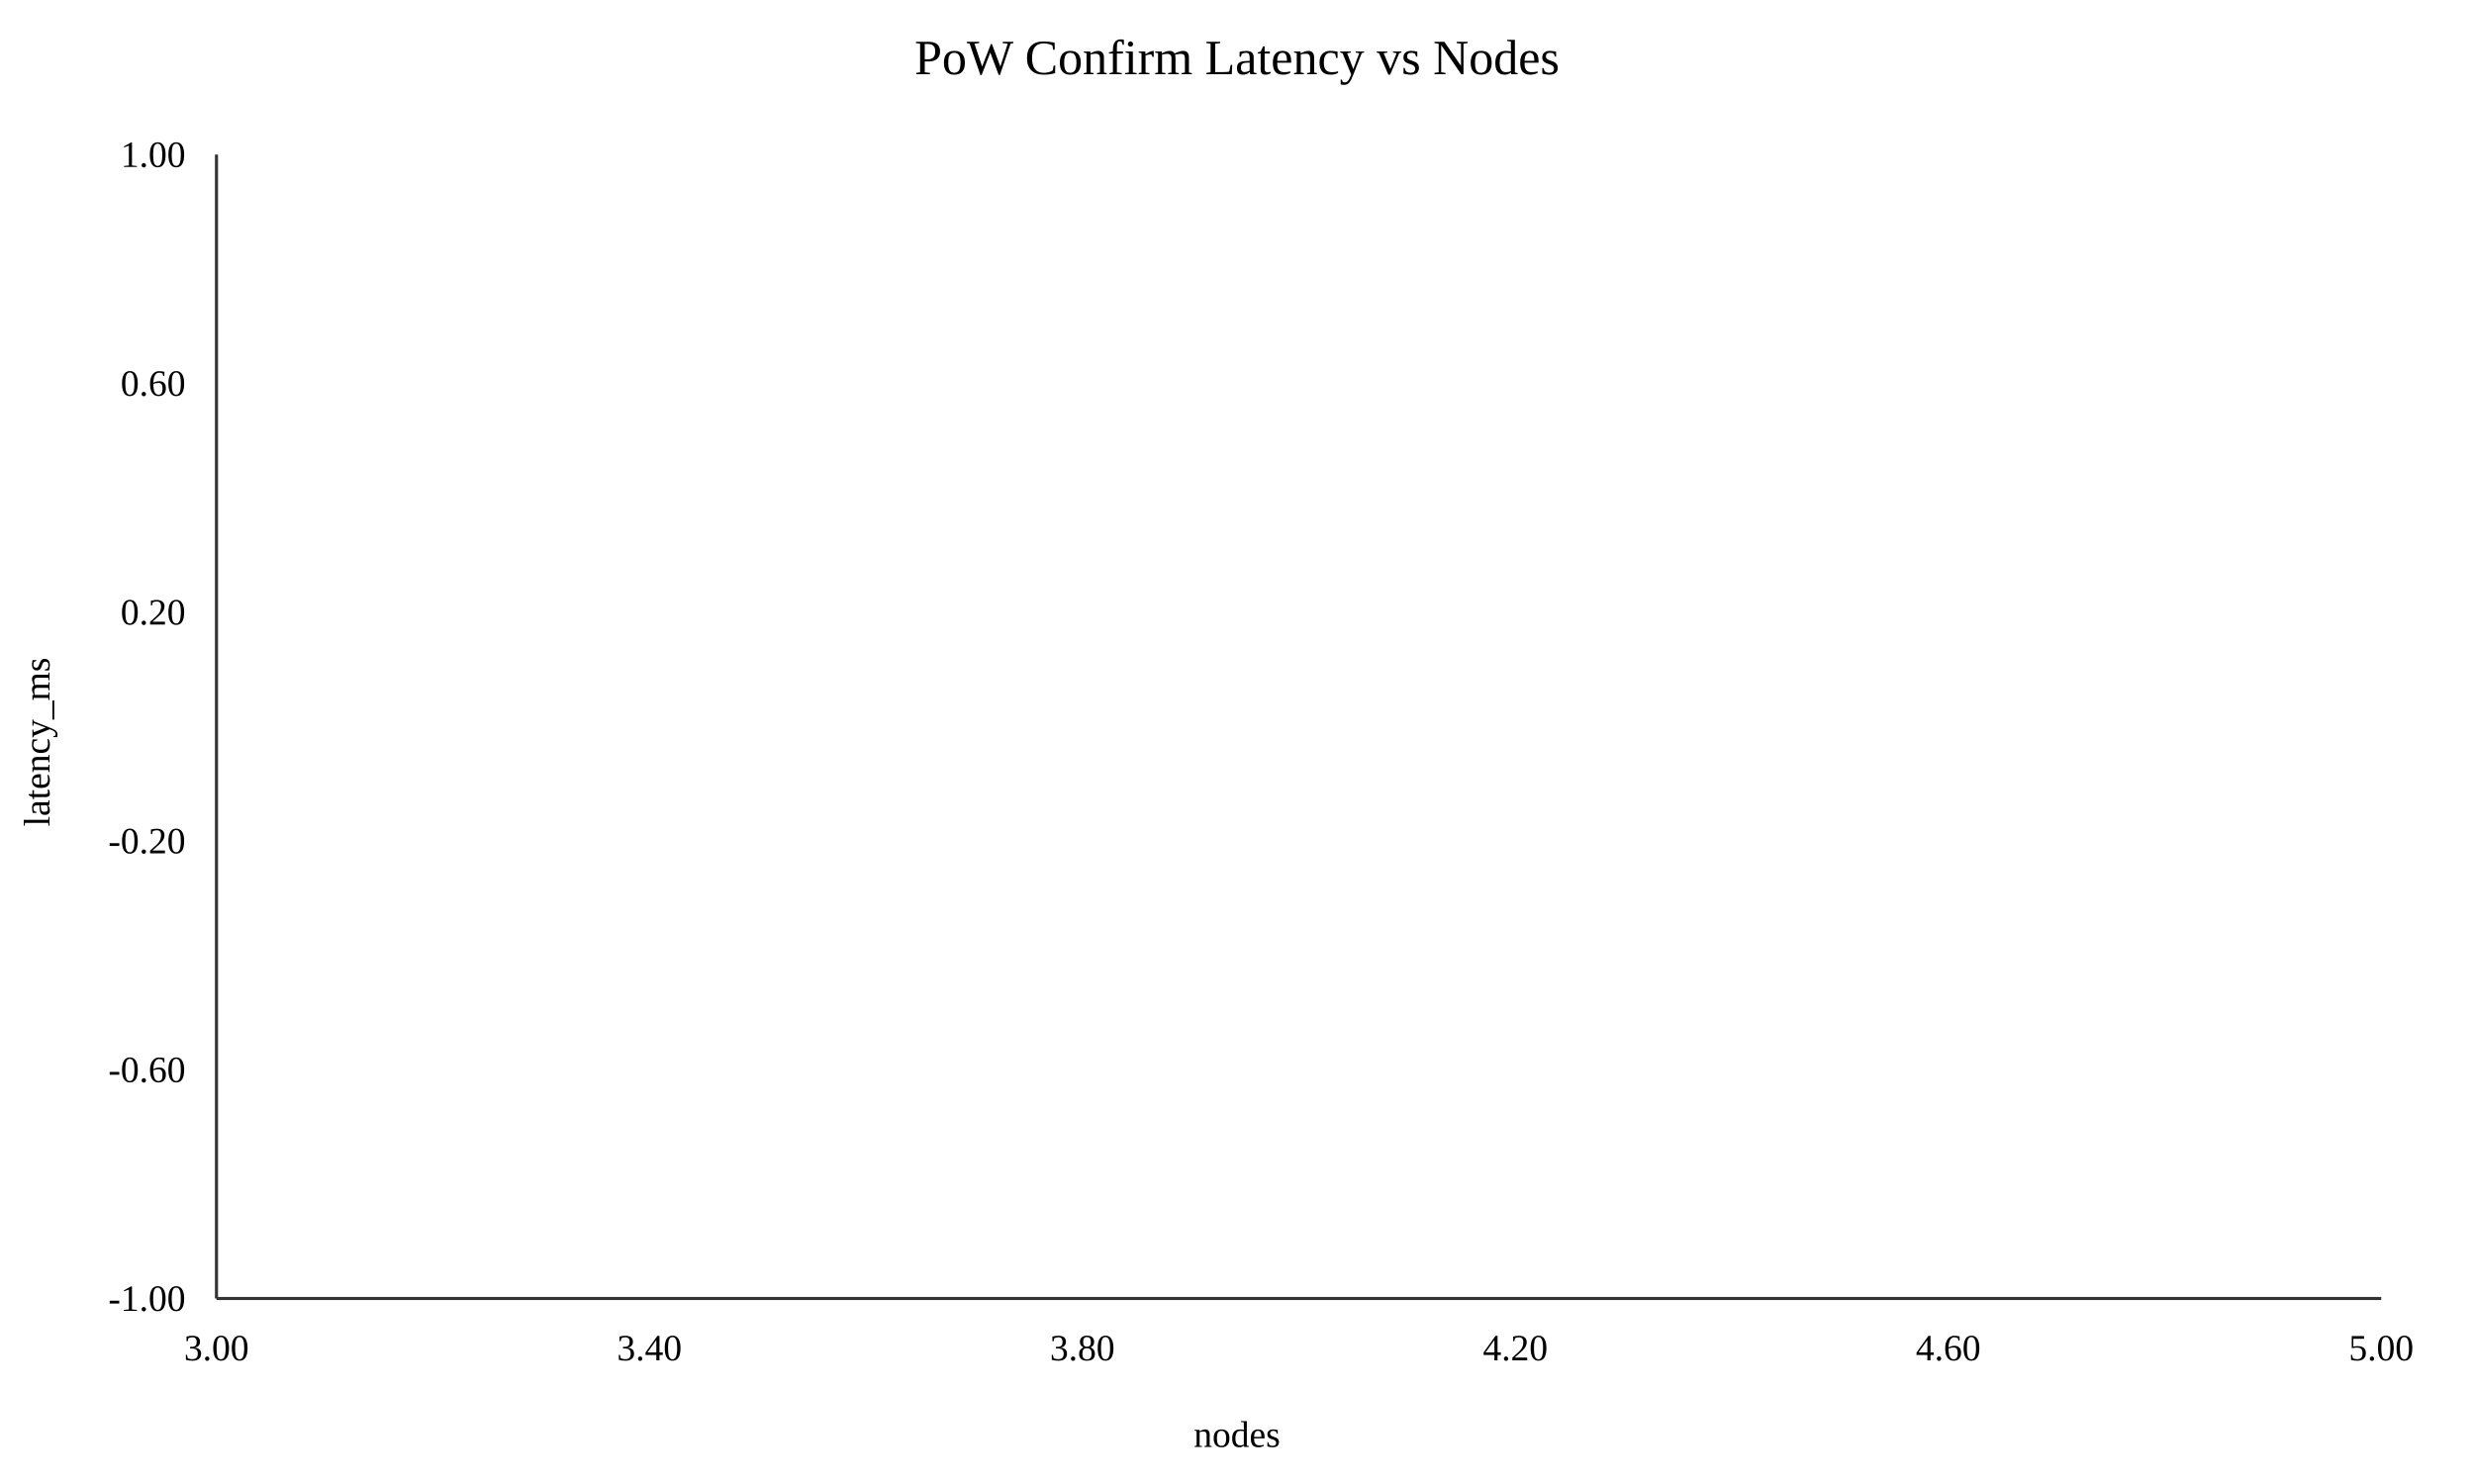
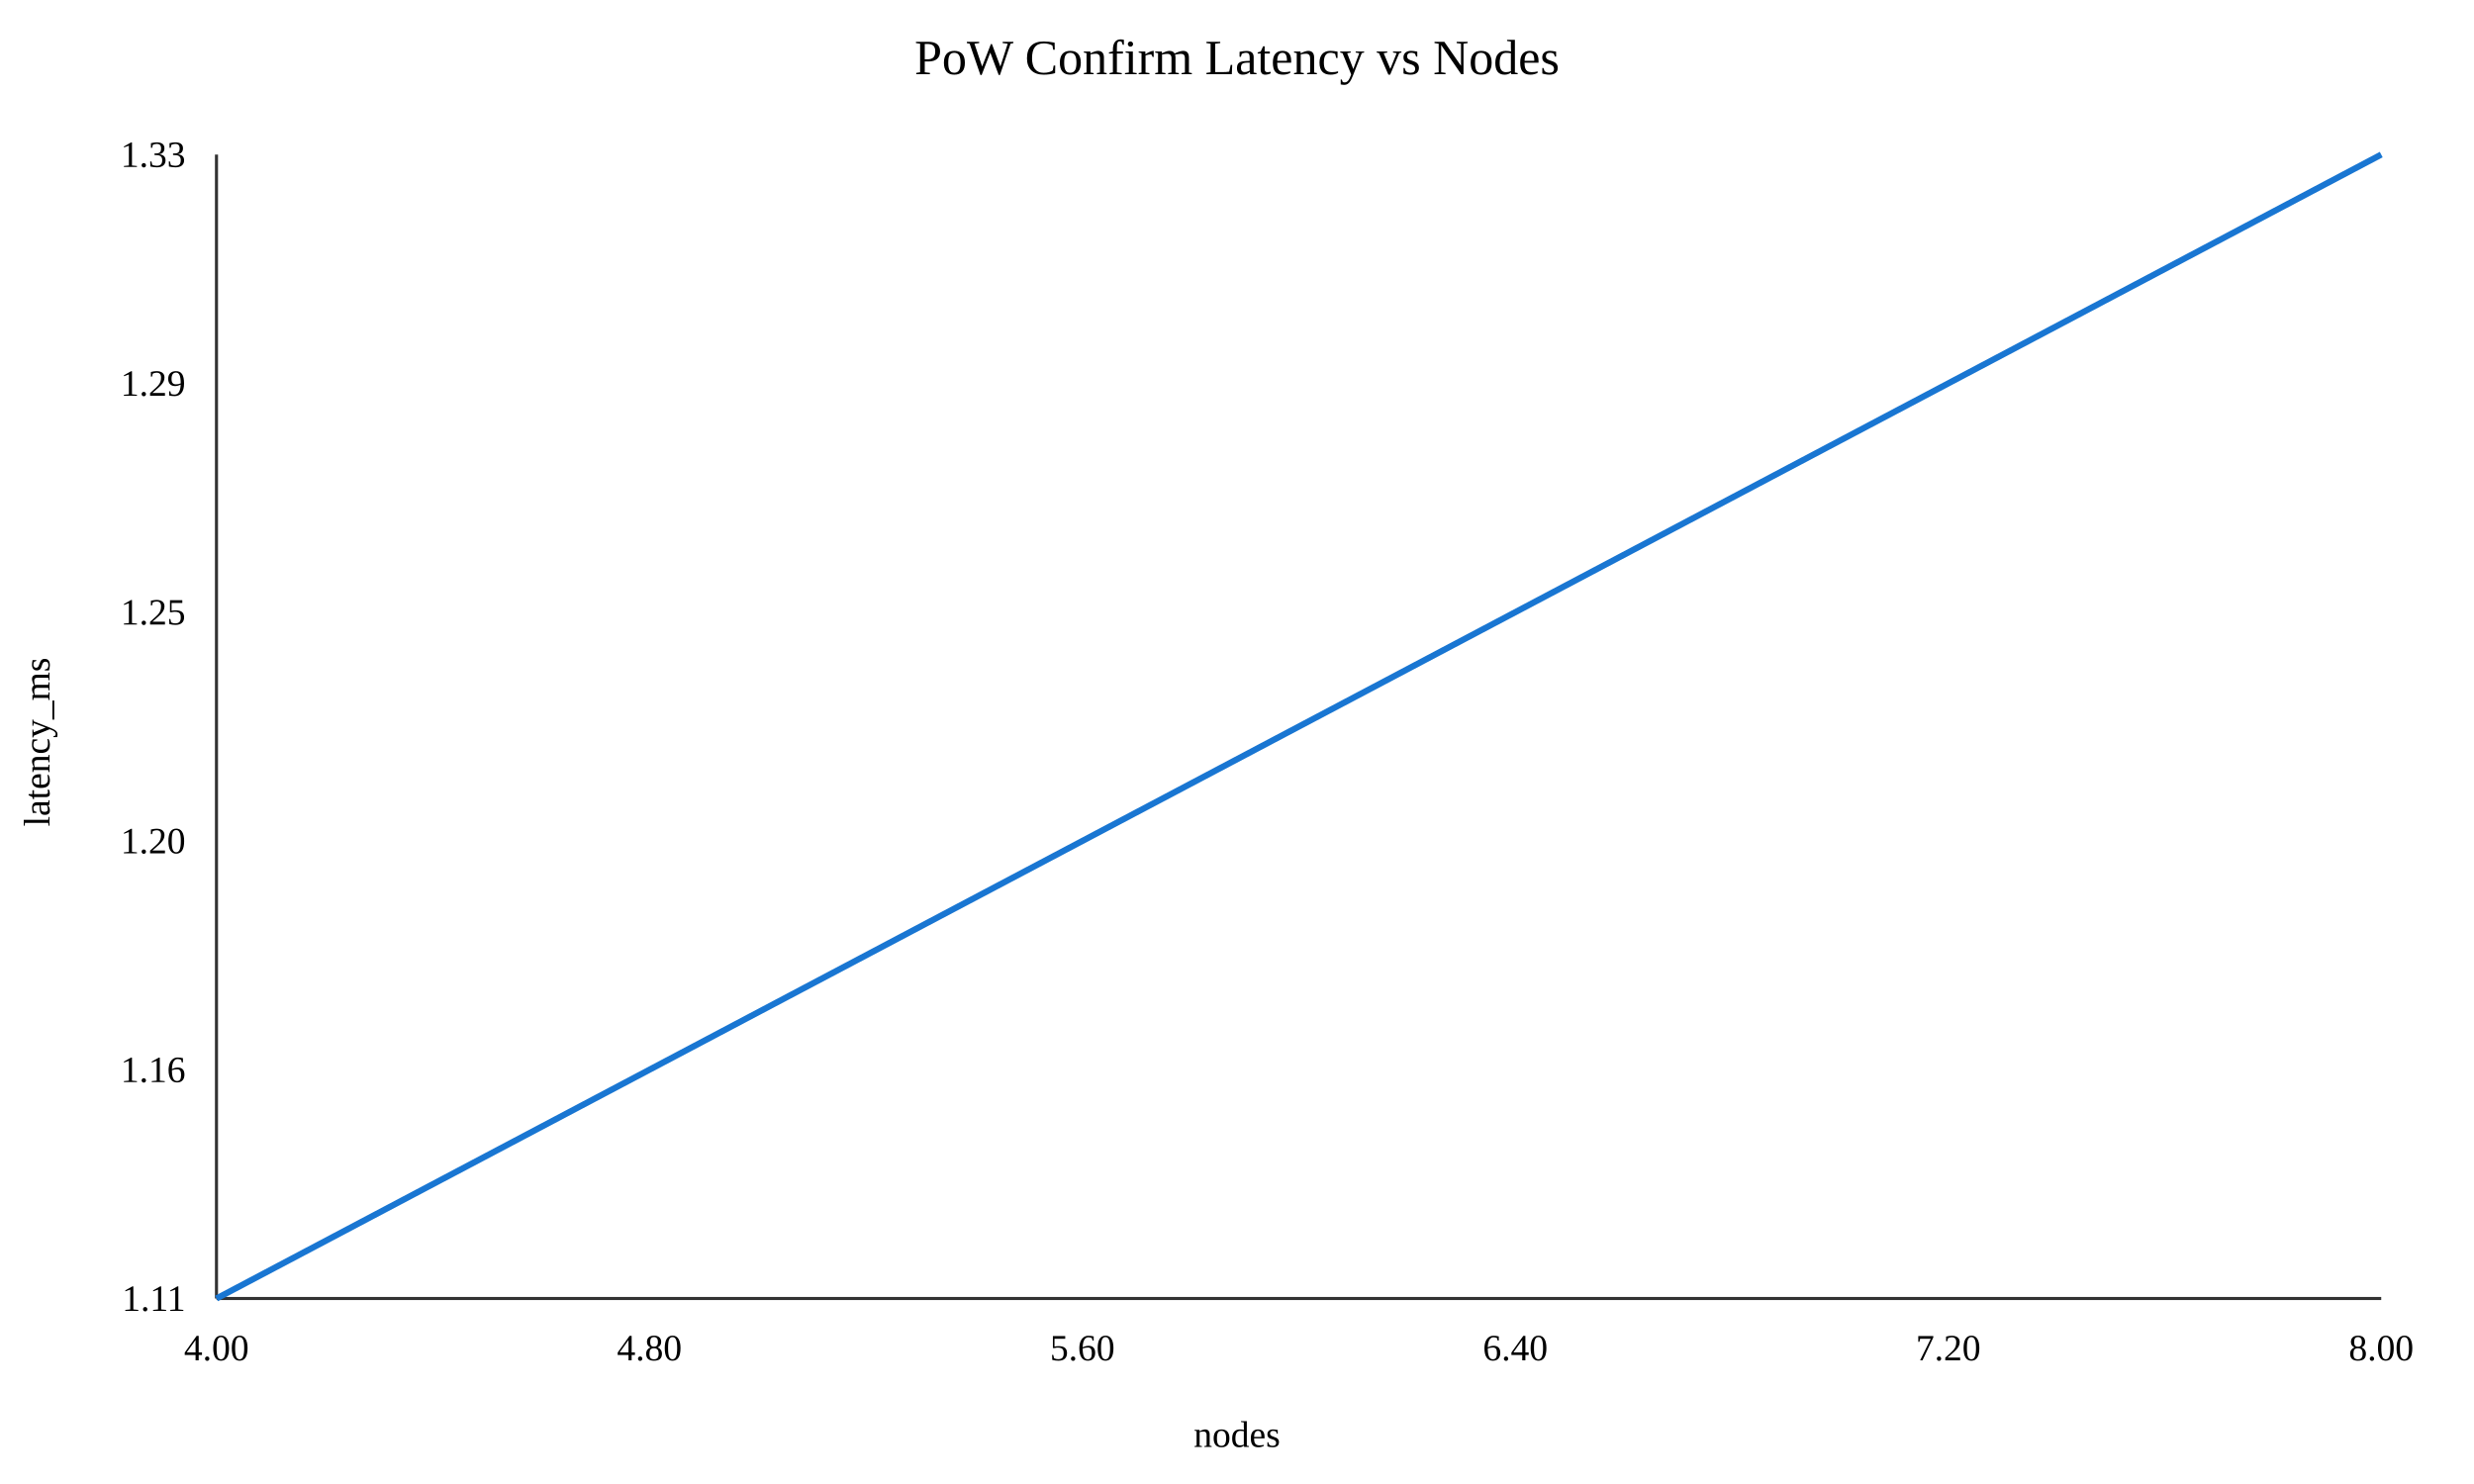
<svg xmlns="http://www.w3.org/2000/svg" width="800" height="480">
  <rect x="0" y="0" width="800" height="480" fill="white" stroke="none" />
  <text x="400.0" y="24" font-size="16" text-anchor="middle">PoW Confirm Latency vs Nodes</text>
  <line x1="70" y1="50" x2="70" y2="420" stroke="#333" />
  <line x1="70" y1="420" x2="770" y2="420" stroke="#333" />
-   <polyline fill="none" stroke="#1976d2" stroke-width="2" points="420.00,235.00" />
-   <text x="70.00" y="440" font-size="12" text-anchor="middle">3.00</text>
-   <text x="210.00" y="440" font-size="12" text-anchor="middle">3.40</text>
-   <text x="350.00" y="440" font-size="12" text-anchor="middle">3.80</text>
-   <text x="490.00" y="440" font-size="12" text-anchor="middle">4.20</text>
-   <text x="630.00" y="440" font-size="12" text-anchor="middle">4.60</text>
-   <text x="770.00" y="440" font-size="12" text-anchor="middle">5.00</text>
-   <text x="60" y="424.00" font-size="12" text-anchor="end">-1.00</text>
-   <text x="60" y="350.00" font-size="12" text-anchor="end">-0.60</text>
-   <text x="60" y="276.00" font-size="12" text-anchor="end">-0.20</text>
-   <text x="60" y="202.00" font-size="12" text-anchor="end">0.20</text>
-   <text x="60" y="128.00" font-size="12" text-anchor="end">0.60</text>
-   <text x="60" y="54.00" font-size="12" text-anchor="end">1.00</text>
+   <polyline fill="none" stroke="#1976d2" stroke-width="2" points="70.00,420.00 770.00,50.00" />
+   <text x="70.00" y="440" font-size="12" text-anchor="middle">4.00</text>
+   <text x="210.00" y="440" font-size="12" text-anchor="middle">4.80</text>
+   <text x="350.00" y="440" font-size="12" text-anchor="middle">5.60</text>
+   <text x="490.00" y="440" font-size="12" text-anchor="middle">6.40</text>
+   <text x="630.00" y="440" font-size="12" text-anchor="middle">7.20</text>
+   <text x="770.00" y="440" font-size="12" text-anchor="middle">8.00</text>
+   <text x="60" y="424.00" font-size="12" text-anchor="end">1.11</text>
+   <text x="60" y="350.00" font-size="12" text-anchor="end">1.16</text>
+   <text x="60" y="276.00" font-size="12" text-anchor="end">1.20</text>
+   <text x="60" y="202.00" font-size="12" text-anchor="end">1.25</text>
+   <text x="60" y="128.00" font-size="12" text-anchor="end">1.29</text>
+   <text x="60" y="54.00" font-size="12" text-anchor="end">1.33</text>
  <text x="400.0" y="468" font-size="12" text-anchor="middle">nodes</text>
  <text x="16" y="240.0" font-size="12" text-anchor="middle" transform="rotate(-90 16 240.0)">latency_ms</text>
</svg>
